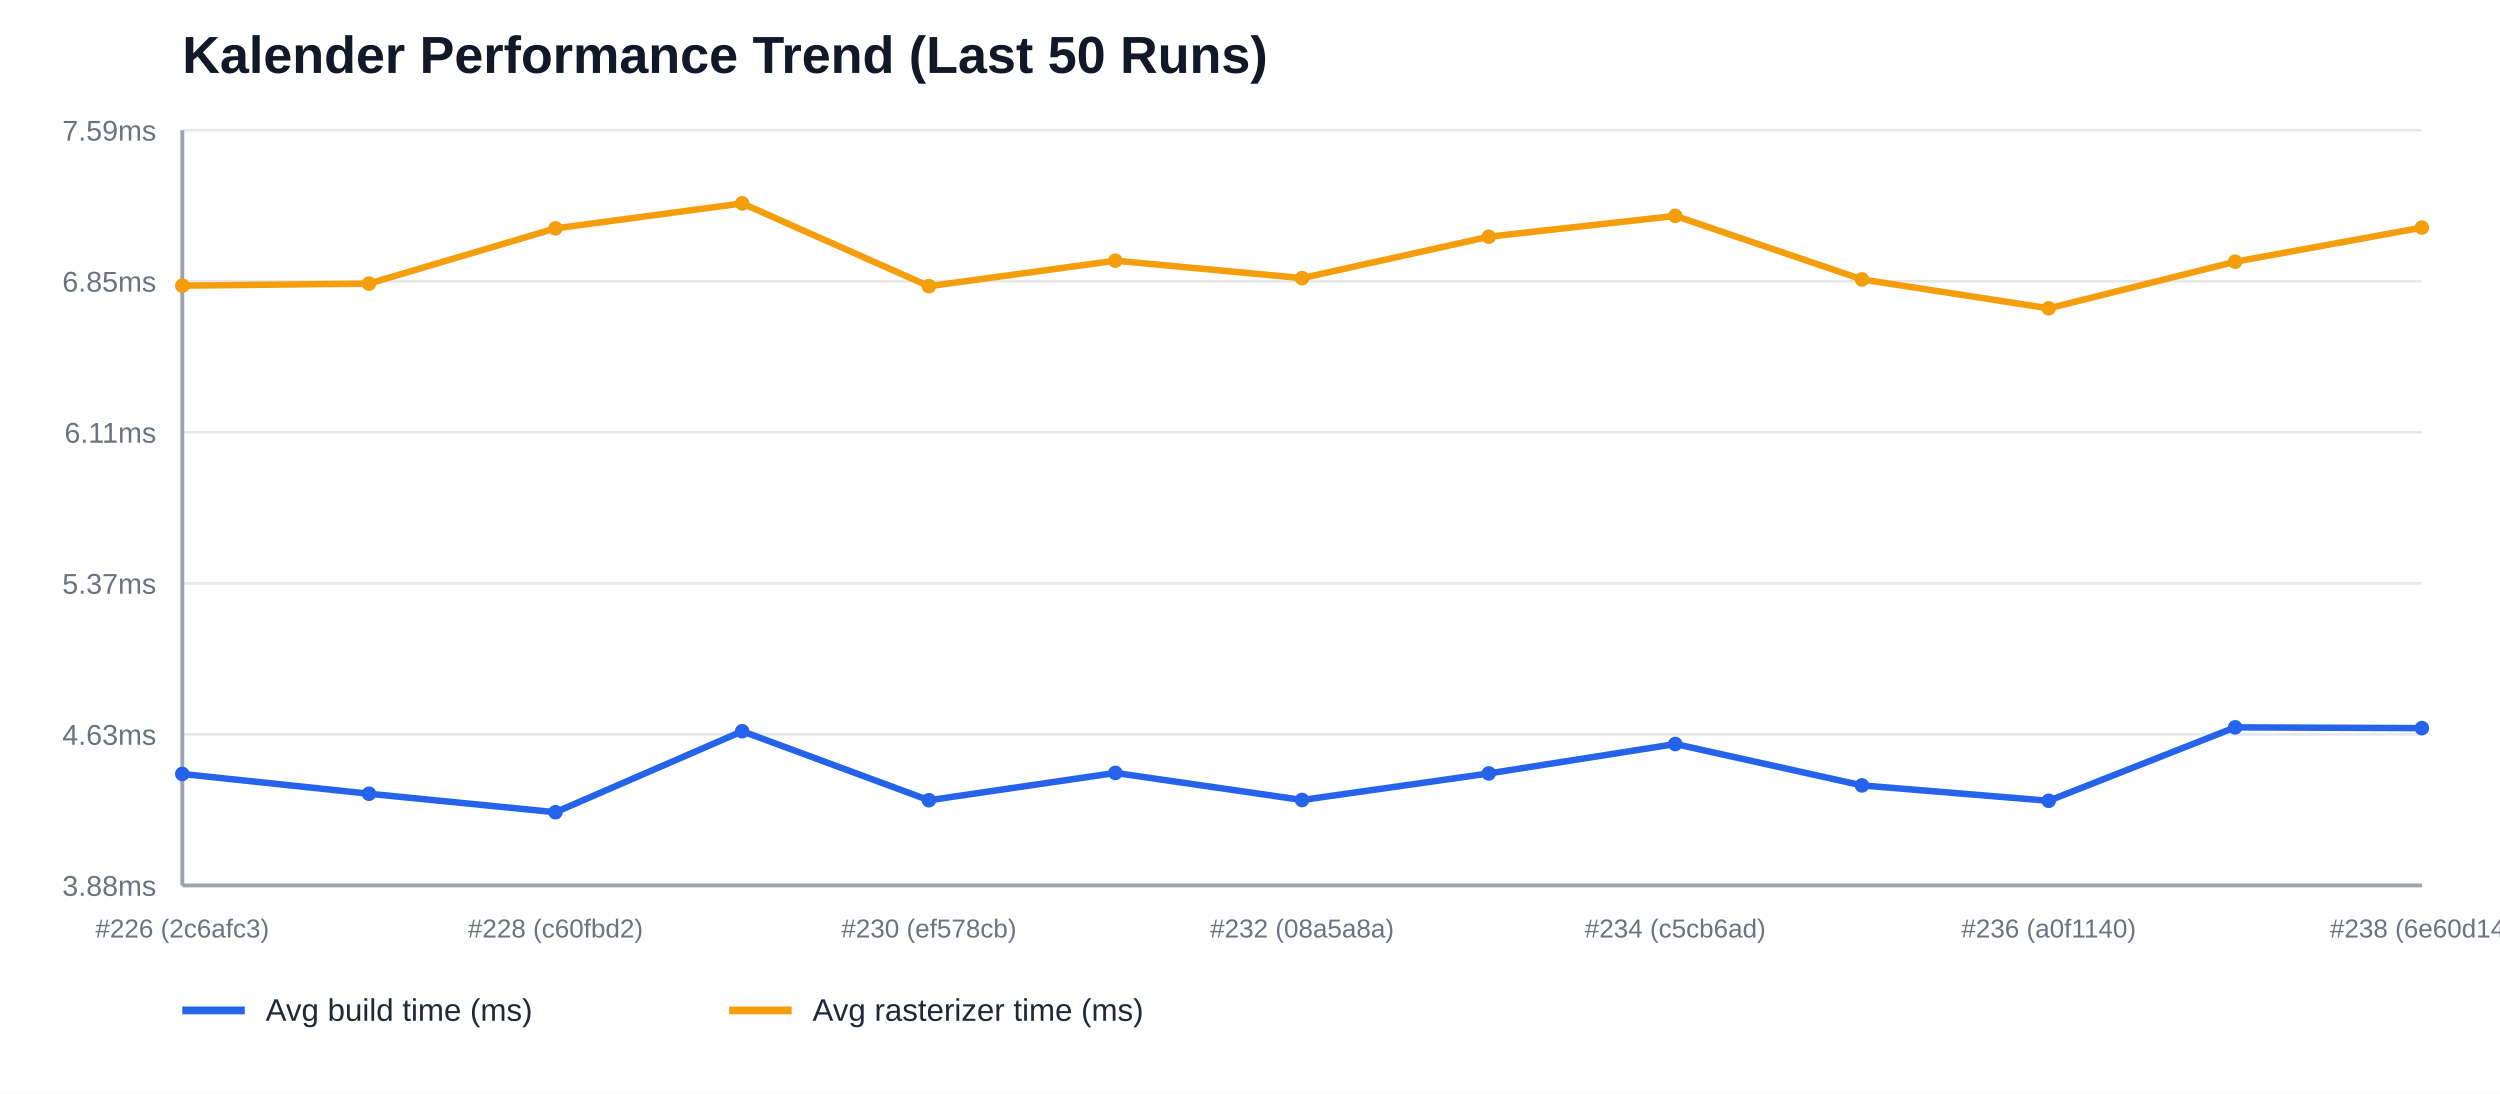
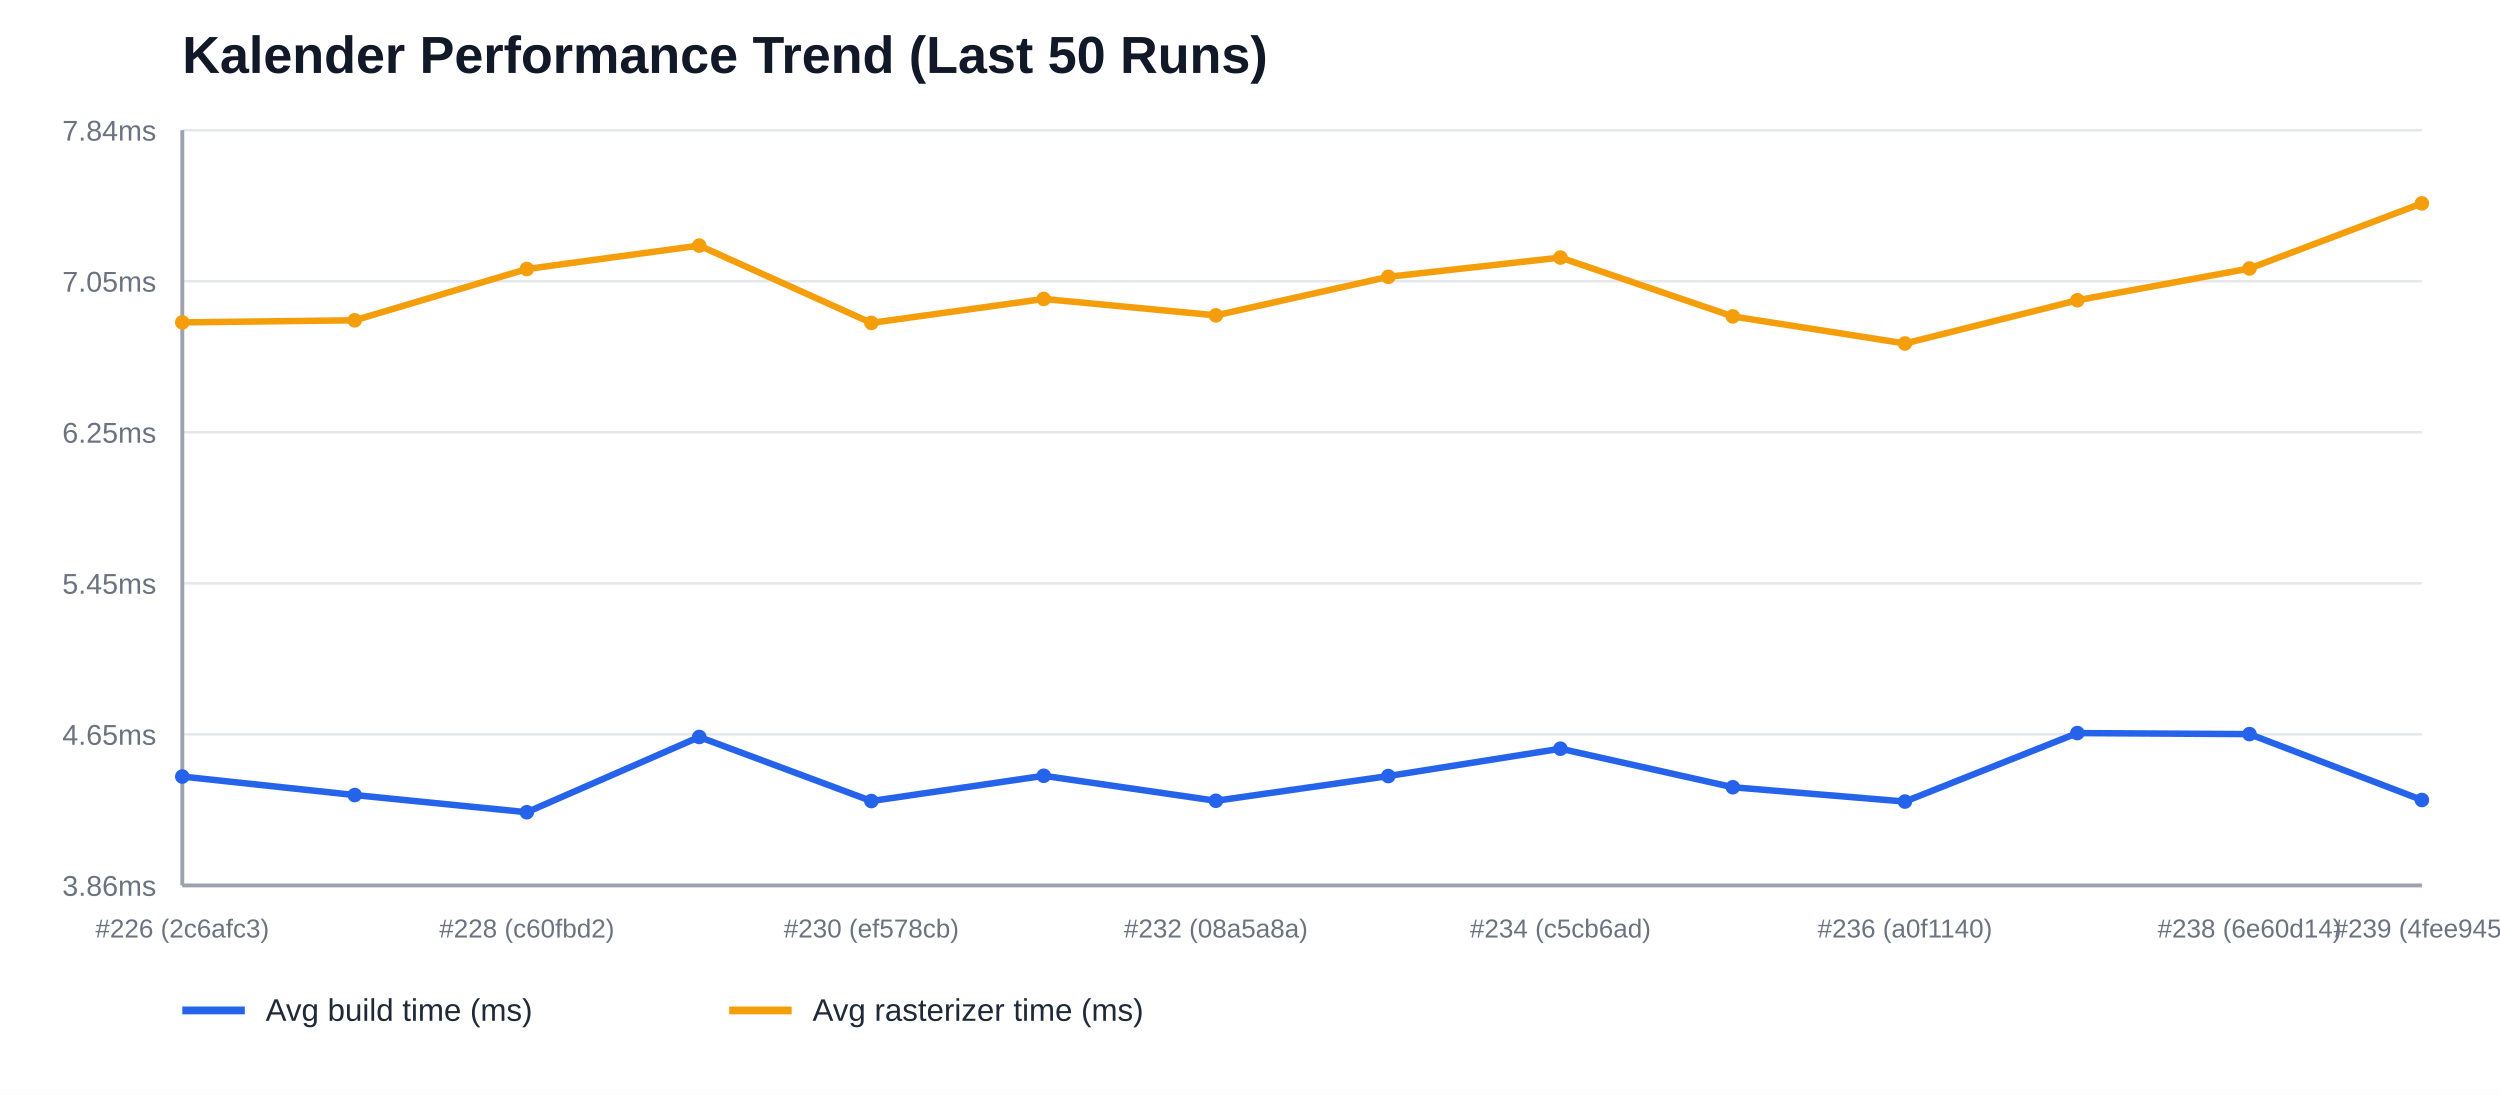
<svg xmlns="http://www.w3.org/2000/svg" width="960" height="420" viewBox="0 0 960 420">
  <rect width="100%" height="100%" fill="#ffffff" />
  <text x="70" y="28" font-family="Arial, sans-serif" font-size="20" font-weight="600" fill="#111827">Kalender Performance Trend (Last 50 Runs)</text>
  <line x1="70" y1="340.0" x2="930" y2="340.0" stroke="#e5e7eb" stroke-width="1" />
-   <text x="60" y="344.0" text-anchor="end" font-family="Arial, sans-serif" font-size="11" fill="#6b7280">3.88ms</text>
+   <text x="60" y="344.0" text-anchor="end" font-family="Arial, sans-serif" font-size="11" fill="#6b7280">3.86ms</text>
  <line x1="70" y1="282.0" x2="930" y2="282.0" stroke="#e5e7eb" stroke-width="1" />
-   <text x="60" y="286.0" text-anchor="end" font-family="Arial, sans-serif" font-size="11" fill="#6b7280">4.63ms</text>
+   <text x="60" y="286.0" text-anchor="end" font-family="Arial, sans-serif" font-size="11" fill="#6b7280">4.65ms</text>
  <line x1="70" y1="224.0" x2="930" y2="224.0" stroke="#e5e7eb" stroke-width="1" />
-   <text x="60" y="228.0" text-anchor="end" font-family="Arial, sans-serif" font-size="11" fill="#6b7280">5.37ms</text>
+   <text x="60" y="228.0" text-anchor="end" font-family="Arial, sans-serif" font-size="11" fill="#6b7280">5.45ms</text>
  <line x1="70" y1="166.0" x2="930" y2="166.0" stroke="#e5e7eb" stroke-width="1" />
-   <text x="60" y="170.0" text-anchor="end" font-family="Arial, sans-serif" font-size="11" fill="#6b7280">6.11ms</text>
+   <text x="60" y="170.0" text-anchor="end" font-family="Arial, sans-serif" font-size="11" fill="#6b7280">6.25ms</text>
  <line x1="70" y1="108.0" x2="930" y2="108.0" stroke="#e5e7eb" stroke-width="1" />
-   <text x="60" y="112.0" text-anchor="end" font-family="Arial, sans-serif" font-size="11" fill="#6b7280">6.85ms</text>
+   <text x="60" y="112.0" text-anchor="end" font-family="Arial, sans-serif" font-size="11" fill="#6b7280">7.05ms</text>
  <line x1="70" y1="50.0" x2="930" y2="50.0" stroke="#e5e7eb" stroke-width="1" />
-   <text x="60" y="54.0" text-anchor="end" font-family="Arial, sans-serif" font-size="11" fill="#6b7280">7.59ms</text>
+   <text x="60" y="54.0" text-anchor="end" font-family="Arial, sans-serif" font-size="11" fill="#6b7280">7.84ms</text>
  <line x1="70" y1="340" x2="930" y2="340" stroke="#9ca3af" stroke-width="1.5" />
  <line x1="70" y1="50" x2="70" y2="340" stroke="#9ca3af" stroke-width="1.5" />
-   <polyline points="70.0,297.2 141.7,304.8 213.3,311.9 285.0,280.8 356.7,307.3 428.3,296.8 500.0,307.2 571.7,297.0 643.3,285.7 715.0,301.6 786.7,307.5 858.3,279.3 930.0,279.6" fill="none" stroke="#2563eb" stroke-width="2.5" stroke-linecap="round" stroke-linejoin="round" />
-   <circle cx="70.0" cy="297.2" r="2.8" fill="#2563eb" />
-   <circle cx="141.7" cy="304.8" r="2.8" fill="#2563eb" />
-   <circle cx="213.3" cy="311.9" r="2.8" fill="#2563eb" />
-   <circle cx="285.0" cy="280.8" r="2.8" fill="#2563eb" />
-   <circle cx="356.7" cy="307.3" r="2.8" fill="#2563eb" />
-   <circle cx="428.3" cy="296.8" r="2.8" fill="#2563eb" />
-   <circle cx="500.0" cy="307.2" r="2.8" fill="#2563eb" />
-   <circle cx="571.7" cy="297.0" r="2.8" fill="#2563eb" />
-   <circle cx="643.3" cy="285.7" r="2.8" fill="#2563eb" />
-   <circle cx="715.0" cy="301.6" r="2.8" fill="#2563eb" />
-   <circle cx="786.7" cy="307.5" r="2.8" fill="#2563eb" />
-   <circle cx="858.3" cy="279.3" r="2.8" fill="#2563eb" />
-   <circle cx="930.0" cy="279.6" r="2.8" fill="#2563eb" />
-   <polyline points="70.0,109.7 141.7,108.9 213.3,87.7 285.0,78.1 356.7,109.9 428.3,100.1 500.0,106.8 571.7,90.9 643.3,82.9 715.0,107.3 786.7,118.4 858.3,100.5 930.0,87.4" fill="none" stroke="#f59e0b" stroke-width="2.5" stroke-linecap="round" stroke-linejoin="round" />
-   <circle cx="70.0" cy="109.7" r="2.8" fill="#f59e0b" />
-   <circle cx="141.7" cy="108.9" r="2.8" fill="#f59e0b" />
-   <circle cx="213.3" cy="87.7" r="2.8" fill="#f59e0b" />
-   <circle cx="285.0" cy="78.1" r="2.8" fill="#f59e0b" />
-   <circle cx="356.7" cy="109.9" r="2.8" fill="#f59e0b" />
-   <circle cx="428.3" cy="100.1" r="2.8" fill="#f59e0b" />
-   <circle cx="500.0" cy="106.8" r="2.8" fill="#f59e0b" />
-   <circle cx="571.7" cy="90.9" r="2.8" fill="#f59e0b" />
-   <circle cx="643.3" cy="82.9" r="2.8" fill="#f59e0b" />
-   <circle cx="715.0" cy="107.3" r="2.8" fill="#f59e0b" />
-   <circle cx="786.7" cy="118.4" r="2.8" fill="#f59e0b" />
-   <circle cx="858.3" cy="100.5" r="2.8" fill="#f59e0b" />
-   <circle cx="930.0" cy="87.4" r="2.8" fill="#f59e0b" />
+   <polyline points="70.0,298.2 136.2,305.3 202.3,311.9 268.5,283.0 334.6,307.6 400.8,297.9 466.9,307.5 533.1,298.0 599.2,287.5 665.4,302.3 731.5,307.8 797.7,281.5 863.8,281.9 930.0,307.2" fill="none" stroke="#2563eb" stroke-width="2.5" stroke-linecap="round" stroke-linejoin="round" />
+   <circle cx="70.0" cy="298.2" r="2.8" fill="#2563eb" />
+   <circle cx="136.2" cy="305.3" r="2.8" fill="#2563eb" />
+   <circle cx="202.3" cy="311.9" r="2.8" fill="#2563eb" />
+   <circle cx="268.5" cy="283.0" r="2.8" fill="#2563eb" />
+   <circle cx="334.6" cy="307.6" r="2.8" fill="#2563eb" />
+   <circle cx="400.8" cy="297.9" r="2.8" fill="#2563eb" />
+   <circle cx="466.9" cy="307.5" r="2.8" fill="#2563eb" />
+   <circle cx="533.1" cy="298.0" r="2.8" fill="#2563eb" />
+   <circle cx="599.2" cy="287.5" r="2.8" fill="#2563eb" />
+   <circle cx="665.4" cy="302.3" r="2.8" fill="#2563eb" />
+   <circle cx="731.5" cy="307.8" r="2.8" fill="#2563eb" />
+   <circle cx="797.7" cy="281.5" r="2.8" fill="#2563eb" />
+   <circle cx="863.8" cy="281.9" r="2.8" fill="#2563eb" />
+   <circle cx="930.0" cy="307.2" r="2.8" fill="#2563eb" />
+   <polyline points="70.0,123.8 136.2,123.0 202.3,103.3 268.5,94.3 334.6,124.0 400.8,114.8 466.9,121.1 533.1,106.3 599.2,98.9 665.4,121.5 731.5,131.9 797.7,115.3 863.8,103.1 930.0,78.1" fill="none" stroke="#f59e0b" stroke-width="2.5" stroke-linecap="round" stroke-linejoin="round" />
+   <circle cx="70.0" cy="123.8" r="2.8" fill="#f59e0b" />
+   <circle cx="136.2" cy="123.0" r="2.8" fill="#f59e0b" />
+   <circle cx="202.3" cy="103.3" r="2.8" fill="#f59e0b" />
+   <circle cx="268.5" cy="94.3" r="2.8" fill="#f59e0b" />
+   <circle cx="334.6" cy="124.0" r="2.8" fill="#f59e0b" />
+   <circle cx="400.8" cy="114.8" r="2.8" fill="#f59e0b" />
+   <circle cx="466.9" cy="121.1" r="2.8" fill="#f59e0b" />
+   <circle cx="533.1" cy="106.3" r="2.8" fill="#f59e0b" />
+   <circle cx="599.2" cy="98.9" r="2.8" fill="#f59e0b" />
+   <circle cx="665.4" cy="121.5" r="2.8" fill="#f59e0b" />
+   <circle cx="731.5" cy="131.9" r="2.8" fill="#f59e0b" />
+   <circle cx="797.7" cy="115.3" r="2.8" fill="#f59e0b" />
+   <circle cx="863.8" cy="103.1" r="2.8" fill="#f59e0b" />
+   <circle cx="930.0" cy="78.1" r="2.8" fill="#f59e0b" />
  <text x="70.0" y="360" text-anchor="middle" font-family="Arial, sans-serif" font-size="10" fill="#6b7280">#226 (2c6afc3)</text>
-   <text x="213.3" y="360" text-anchor="middle" font-family="Arial, sans-serif" font-size="10" fill="#6b7280">#228 (c60fbd2)</text>
-   <text x="356.7" y="360" text-anchor="middle" font-family="Arial, sans-serif" font-size="10" fill="#6b7280">#230 (ef578cb)</text>
-   <text x="500.0" y="360" text-anchor="middle" font-family="Arial, sans-serif" font-size="10" fill="#6b7280">#232 (08a5a8a)</text>
-   <text x="643.3" y="360" text-anchor="middle" font-family="Arial, sans-serif" font-size="10" fill="#6b7280">#234 (c5cb6ad)</text>
-   <text x="786.7" y="360" text-anchor="middle" font-family="Arial, sans-serif" font-size="10" fill="#6b7280">#236 (a0f1140)</text>
-   <text x="930.0" y="360" text-anchor="middle" font-family="Arial, sans-serif" font-size="10" fill="#6b7280">#238 (6e60d14)</text>
+   <text x="202.3" y="360" text-anchor="middle" font-family="Arial, sans-serif" font-size="10" fill="#6b7280">#228 (c60fbd2)</text>
+   <text x="334.6" y="360" text-anchor="middle" font-family="Arial, sans-serif" font-size="10" fill="#6b7280">#230 (ef578cb)</text>
+   <text x="466.9" y="360" text-anchor="middle" font-family="Arial, sans-serif" font-size="10" fill="#6b7280">#232 (08a5a8a)</text>
+   <text x="599.2" y="360" text-anchor="middle" font-family="Arial, sans-serif" font-size="10" fill="#6b7280">#234 (c5cb6ad)</text>
+   <text x="731.5" y="360" text-anchor="middle" font-family="Arial, sans-serif" font-size="10" fill="#6b7280">#236 (a0f1140)</text>
+   <text x="863.8" y="360" text-anchor="middle" font-family="Arial, sans-serif" font-size="10" fill="#6b7280">#238 (6e60d14)</text>
+   <text x="930.0" y="360" text-anchor="middle" font-family="Arial, sans-serif" font-size="10" fill="#6b7280">#239 (4fee945)</text>
  <line x1="70" y1="388" x2="94" y2="388" stroke="#2563eb" stroke-width="3" />
  <text x="102" y="392" font-family="Arial, sans-serif" font-size="12" fill="#1f2937">Avg build time (ms)</text>
  <line x1="280" y1="388" x2="304" y2="388" stroke="#f59e0b" stroke-width="3" />
  <text x="312" y="392" font-family="Arial, sans-serif" font-size="12" fill="#1f2937">Avg rasterizer time (ms)</text>
</svg>
